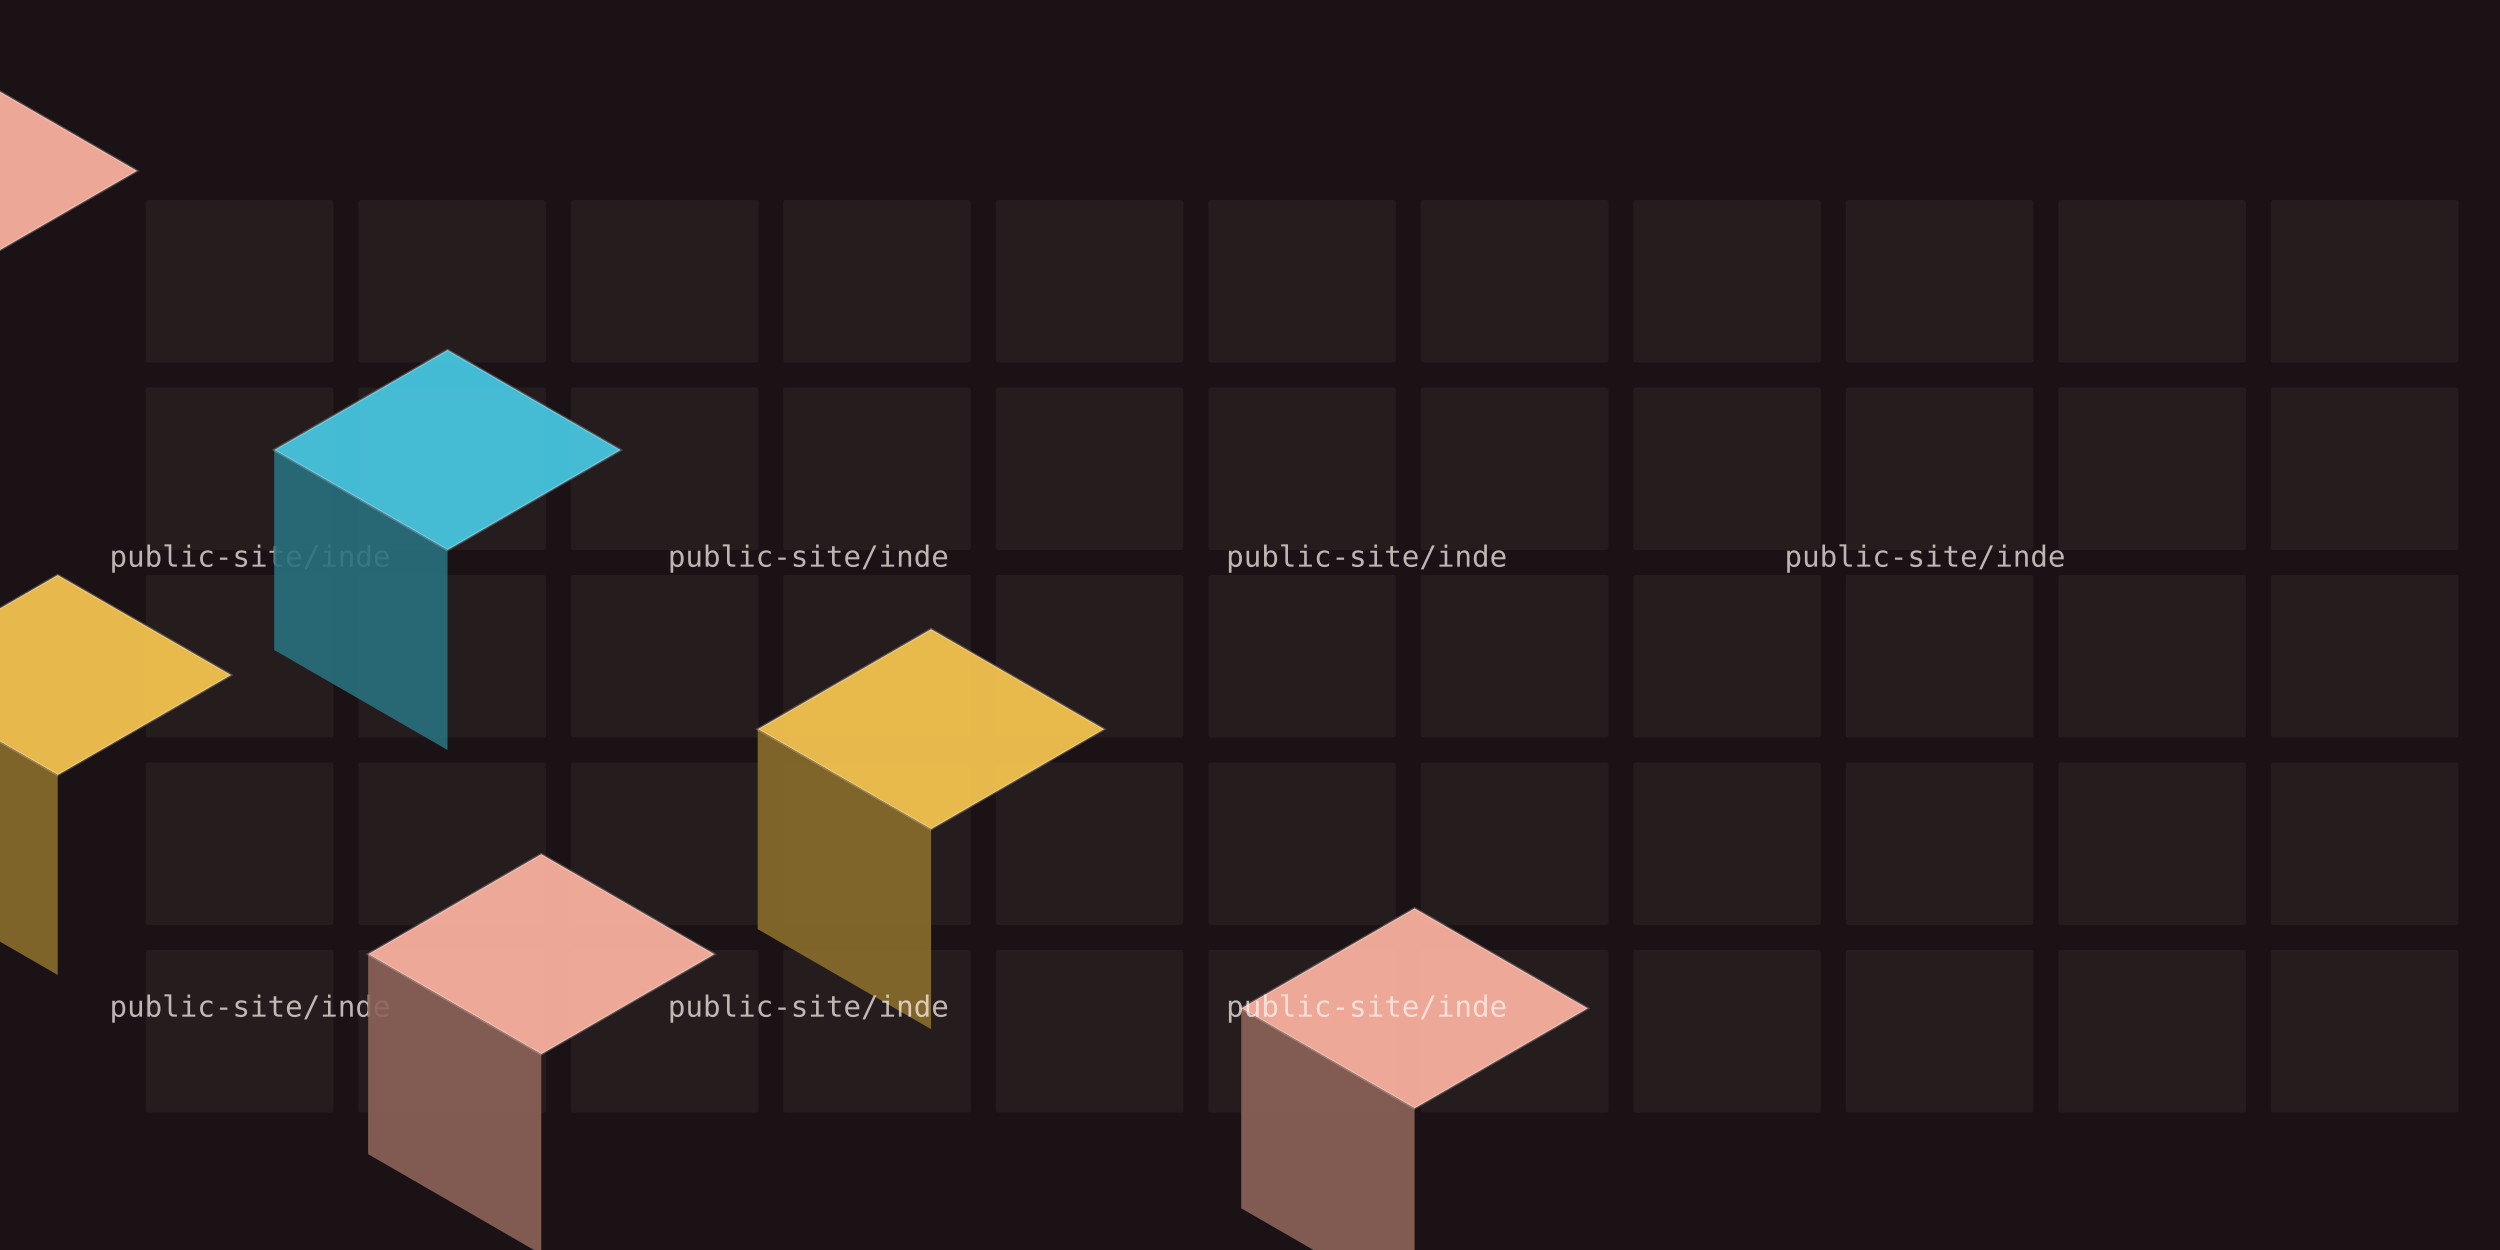
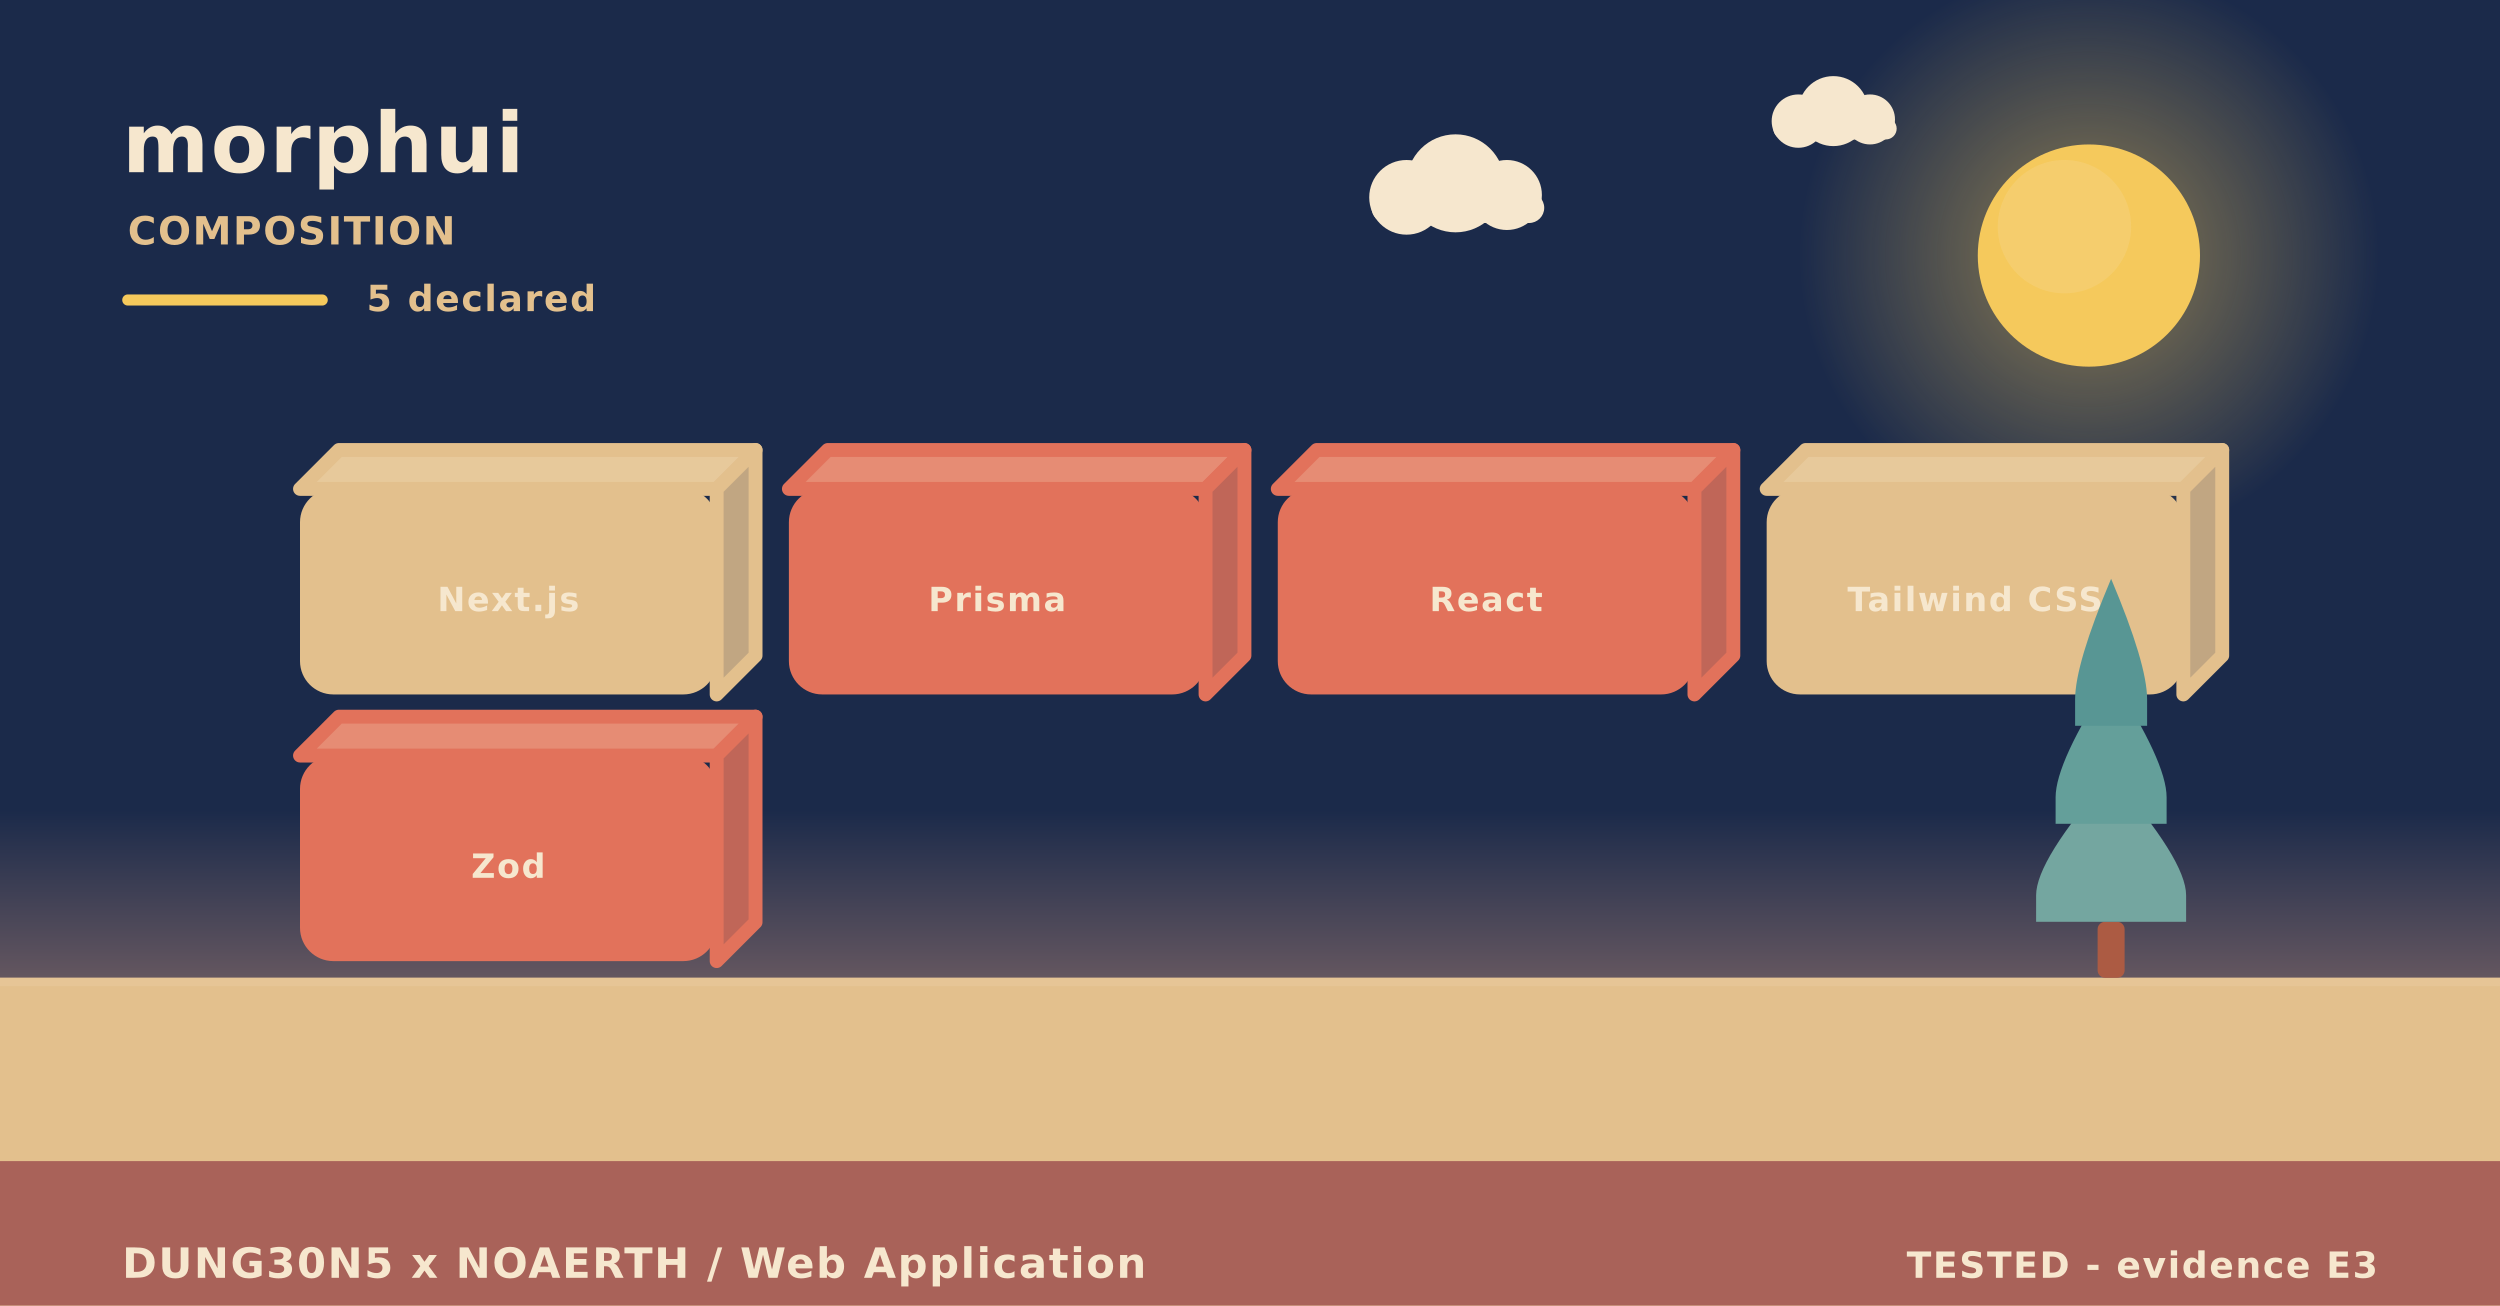
- <svg xmlns="http://www.w3.org/2000/svg" viewBox="0 0 1200 600" width="1200" height="600" role="img" aria-label="morphui component map">
-   <rect width="1200" height="600" fill="#1a1214" />
-   <defs>
-     <linearGradient id="gc" x1="0" y1="0" x2="1" y2="1">
-       <stop offset="0%" stop-color="#ffb4a2" />
-       <stop offset="100%" stop-color="#48cae4" />
-     </linearGradient>
-   </defs>
-   <rect x="70.00" y="96.00" width="90.00" height="78.00" rx="1.20" fill="#fdf4f0" opacity="0.05" />
-   <rect x="172.00" y="96.00" width="90.00" height="78.00" rx="1.20" fill="#fdf4f0" opacity="0.05" />
-   <rect x="274.00" y="96.00" width="90.00" height="78.00" rx="1.20" fill="#fdf4f0" opacity="0.05" />
-   <rect x="376.00" y="96.00" width="90.00" height="78.00" rx="1.20" fill="#fdf4f0" opacity="0.05" />
-   <rect x="478.00" y="96.00" width="90.00" height="78.00" rx="1.20" fill="#fdf4f0" opacity="0.05" />
-   <rect x="580.00" y="96.00" width="90.00" height="78.00" rx="1.20" fill="#fdf4f0" opacity="0.05" />
-   <rect x="682.00" y="96.00" width="90.00" height="78.00" rx="1.20" fill="#fdf4f0" opacity="0.05" />
-   <rect x="784.00" y="96.00" width="90.00" height="78.00" rx="1.20" fill="#fdf4f0" opacity="0.05" />
-   <rect x="886.00" y="96.00" width="90.00" height="78.00" rx="1.20" fill="#fdf4f0" opacity="0.05" />
-   <rect x="988.00" y="96.00" width="90.00" height="78.00" rx="1.20" fill="#fdf4f0" opacity="0.05" />
-   <rect x="1090.00" y="96.00" width="90.00" height="78.00" rx="1.20" fill="#fdf4f0" opacity="0.05" />
-   <rect x="70.00" y="186.00" width="90.00" height="78.00" rx="1.20" fill="#fdf4f0" opacity="0.05" />
-   <rect x="172.00" y="186.00" width="90.00" height="78.00" rx="1.20" fill="#fdf4f0" opacity="0.05" />
-   <rect x="274.00" y="186.00" width="90.00" height="78.00" rx="1.20" fill="#fdf4f0" opacity="0.05" />
-   <rect x="376.00" y="186.00" width="90.00" height="78.00" rx="1.20" fill="#fdf4f0" opacity="0.05" />
-   <rect x="478.00" y="186.00" width="90.00" height="78.00" rx="1.20" fill="#fdf4f0" opacity="0.05" />
-   <rect x="580.00" y="186.00" width="90.00" height="78.00" rx="1.20" fill="#fdf4f0" opacity="0.05" />
-   <rect x="682.00" y="186.00" width="90.00" height="78.00" rx="1.20" fill="#fdf4f0" opacity="0.05" />
-   <rect x="784.00" y="186.00" width="90.00" height="78.00" rx="1.20" fill="#fdf4f0" opacity="0.05" />
-   <rect x="886.00" y="186.00" width="90.00" height="78.00" rx="1.20" fill="#fdf4f0" opacity="0.05" />
-   <rect x="988.00" y="186.00" width="90.00" height="78.00" rx="1.20" fill="#fdf4f0" opacity="0.05" />
-   <rect x="1090.00" y="186.00" width="90.00" height="78.00" rx="1.20" fill="#fdf4f0" opacity="0.05" />
-   <rect x="70.00" y="276.00" width="90.00" height="78.00" rx="1.20" fill="#fdf4f0" opacity="0.05" />
-   <rect x="172.00" y="276.00" width="90.00" height="78.00" rx="1.20" fill="#fdf4f0" opacity="0.05" />
-   <rect x="274.00" y="276.00" width="90.00" height="78.00" rx="1.20" fill="#fdf4f0" opacity="0.05" />
-   <rect x="376.00" y="276.00" width="90.00" height="78.00" rx="1.20" fill="#fdf4f0" opacity="0.05" />
-   <rect x="478.00" y="276.00" width="90.00" height="78.00" rx="1.20" fill="#fdf4f0" opacity="0.05" />
-   <rect x="580.00" y="276.00" width="90.00" height="78.00" rx="1.20" fill="#fdf4f0" opacity="0.05" />
-   <rect x="682.00" y="276.00" width="90.00" height="78.00" rx="1.20" fill="#fdf4f0" opacity="0.05" />
-   <rect x="784.00" y="276.00" width="90.00" height="78.00" rx="1.20" fill="#fdf4f0" opacity="0.05" />
-   <rect x="886.00" y="276.00" width="90.00" height="78.00" rx="1.20" fill="#fdf4f0" opacity="0.05" />
-   <rect x="988.00" y="276.00" width="90.00" height="78.00" rx="1.20" fill="#fdf4f0" opacity="0.05" />
-   <rect x="1090.00" y="276.00" width="90.00" height="78.00" rx="1.20" fill="#fdf4f0" opacity="0.05" />
-   <rect x="70.00" y="366.00" width="90.00" height="78.00" rx="1.20" fill="#fdf4f0" opacity="0.05" />
-   <rect x="172.00" y="366.00" width="90.00" height="78.00" rx="1.20" fill="#fdf4f0" opacity="0.05" />
-   <rect x="274.00" y="366.00" width="90.00" height="78.00" rx="1.20" fill="#fdf4f0" opacity="0.05" />
-   <rect x="376.00" y="366.00" width="90.00" height="78.00" rx="1.20" fill="#fdf4f0" opacity="0.05" />
-   <rect x="478.00" y="366.00" width="90.00" height="78.00" rx="1.20" fill="#fdf4f0" opacity="0.05" />
-   <rect x="580.00" y="366.00" width="90.00" height="78.00" rx="1.20" fill="#fdf4f0" opacity="0.05" />
-   <rect x="682.00" y="366.00" width="90.00" height="78.00" rx="1.20" fill="#fdf4f0" opacity="0.05" />
-   <rect x="784.00" y="366.00" width="90.00" height="78.00" rx="1.20" fill="#fdf4f0" opacity="0.05" />
-   <rect x="886.00" y="366.00" width="90.00" height="78.00" rx="1.20" fill="#fdf4f0" opacity="0.05" />
-   <rect x="988.00" y="366.00" width="90.00" height="78.00" rx="1.20" fill="#fdf4f0" opacity="0.05" />
-   <rect x="1090.00" y="366.00" width="90.00" height="78.00" rx="1.20" fill="#fdf4f0" opacity="0.05" />
-   <rect x="70.00" y="456.00" width="90.00" height="78.00" rx="1.20" fill="#fdf4f0" opacity="0.05" />
-   <rect x="172.00" y="456.00" width="90.00" height="78.00" rx="1.20" fill="#fdf4f0" opacity="0.05" />
-   <rect x="274.00" y="456.00" width="90.00" height="78.00" rx="1.20" fill="#fdf4f0" opacity="0.05" />
-   <rect x="376.00" y="456.00" width="90.00" height="78.00" rx="1.20" fill="#fdf4f0" opacity="0.05" />
-   <rect x="478.00" y="456.00" width="90.00" height="78.00" rx="1.20" fill="#fdf4f0" opacity="0.05" />
-   <rect x="580.00" y="456.00" width="90.00" height="78.00" rx="1.20" fill="#fdf4f0" opacity="0.05" />
-   <rect x="682.00" y="456.00" width="90.00" height="78.00" rx="1.20" fill="#fdf4f0" opacity="0.05" />
-   <rect x="784.00" y="456.00" width="90.00" height="78.00" rx="1.20" fill="#fdf4f0" opacity="0.05" />
-   <rect x="886.00" y="456.00" width="90.00" height="78.00" rx="1.20" fill="#fdf4f0" opacity="0.05" />
-   <rect x="988.00" y="456.00" width="90.00" height="78.00" rx="1.20" fill="#fdf4f0" opacity="0.05" />
-   <rect x="1090.00" y="456.00" width="90.00" height="78.00" rx="1.20" fill="#fdf4f0" opacity="0.05" />
-   <g transform="rotate(0 120 140)">
-     <polygon points="-17.3,34.0 65.8,82.0 -17.3,130.0 -100.5,82.0" fill="#ffb4a2" opacity="0.92" />
-     <polygon points="-100.5,82.0 -17.3,130.0 -17.3,226.0 -100.5,178.0" fill="#8c6359" opacity="0.9" />
-     <polygon points="-17.3,34.0 65.8,82.0 -17.3,130.0 -100.5,82.0" fill="none" stroke="rgba(255,255,255,0.220)" stroke-width="1.2" />
+ <svg xmlns="http://www.w3.org/2000/svg" width="900" height="470" viewBox="0 0 900 470" role="img" aria-label="morphui - how it is composed">
+   <linearGradient id="skyc" x1="0" y1="0" x2="0" y2="1">
+     <stop offset="0" stop-color="#1b2a4a" />
+     <stop offset="0.62" stop-color="#1b2a4a" />
+     <stop offset="1" stop-color="#f3ad8a" />
+   </linearGradient>
+   <rect width="900" height="470" fill="url(#skyc)" />
+   <radialGradient id="sunc">
+     <stop offset="0.35" stop-color="#f5c95c" stop-opacity="0.34" />
+     <stop offset="1" stop-color="#f5c95c" stop-opacity="0" />
+   </radialGradient>
+   <circle cx="752" cy="92" r="104" fill="url(#sunc)" />
+   <circle cx="752" cy="92" r="40" fill="#f5c95c" />
+   <circle cx="743.2" cy="81.6" r="24" fill="#f5d27e" opacity="0.5" />
+   <g>
+     <circle cx="524" cy="66" r="17.64" fill="#f6e7ce" />
+     <circle cx="506.36" cy="71.04" r="13.44" fill="#f6e7ce" />
+     <circle cx="542.48" cy="70.2" r="12.6" fill="#f6e7ce" />
+     <rect x="493.76" y="69.36" width="62.16" height="10.92" rx="5.46" fill="#f6e7ce" />
  </g>
-   <text x="120" y="272" font-family="ui-monospace,Menlo,monospace" font-size="14" fill="rgba(253,244,240,0.720)" text-anchor="middle">public-site/inde</text>
-   <g transform="rotate(0 388 140)">
-     <polygon points="214.8,168.0 297.9,216.0 214.8,264.0 131.6,216.0" fill="#48cae4" opacity="0.92" />
-     <polygon points="131.6,216.0 214.8,264.0 214.8,360.0 131.6,312.0" fill="#286f7d" opacity="0.9" />
-     <polygon points="214.8,168.0 297.9,216.0 214.8,264.0 131.6,216.0" fill="none" stroke="rgba(255,255,255,0.220)" stroke-width="1.2" />
+   <g>
+     <circle cx="660" cy="40" r="12.6" fill="#f6e7ce" />
+     <circle cx="647.4" cy="43.6" r="9.6" fill="#f6e7ce" />
+     <circle cx="673.2" cy="43" r="9" fill="#f6e7ce" />
+     <rect x="638.4" y="42.4" width="44.4" height="7.8" rx="3.9" fill="#f6e7ce" />
  </g>
-   <text x="388" y="272" font-family="ui-monospace,Menlo,monospace" font-size="14" fill="rgba(253,244,240,0.720)" text-anchor="middle">public-site/inde</text>
-   <g transform="rotate(0 656 140)">
-     <polygon points="446.9,302.0 530.0,350.0 446.9,398.0 363.7,350.0" fill="#f9c74f" opacity="0.92" />
-     <polygon points="363.7,350.0 446.9,398.0 446.9,494.0 363.7,446.0" fill="#896d2b" opacity="0.9" />
-     <polygon points="446.9,302.0 530.0,350.0 446.9,398.0 363.7,350.0" fill="none" stroke="rgba(255,255,255,0.220)" stroke-width="1.2" />
-   </g>
-   <text x="656" y="272" font-family="ui-monospace,Menlo,monospace" font-size="14" fill="rgba(253,244,240,0.720)" text-anchor="middle">public-site/inde</text>
-   <g transform="rotate(0 924 140)">
-     <polygon points="679.0,436.0 762.1,484.0 679.0,532.0 595.8,484.0" fill="#ffb4a2" opacity="0.92" />
-     <polygon points="595.8,484.0 679.0,532.0 679.0,628.0 595.8,580.0" fill="#8c6359" opacity="0.9" />
-     <polygon points="679.0,436.0 762.1,484.0 679.0,532.0 595.8,484.0" fill="none" stroke="rgba(255,255,255,0.220)" stroke-width="1.2" />
-   </g>
-   <text x="924" y="272" font-family="ui-monospace,Menlo,monospace" font-size="14" fill="rgba(253,244,240,0.720)" text-anchor="middle">public-site/inde</text>
-   <g transform="rotate(0 120 356)">
-     <polygon points="-204.4,142.0 -121.2,190.0 -204.4,238.0 -287.5,190.0" fill="#48cae4" opacity="0.92" />
-     <polygon points="-287.5,190.0 -204.4,238.0 -204.4,334.0 -287.5,286.0" fill="#286f7d" opacity="0.9" />
-     <polygon points="-204.4,142.0 -121.2,190.0 -204.4,238.0 -287.5,190.0" fill="none" stroke="rgba(255,255,255,0.220)" stroke-width="1.2" />
-   </g>
-   <text x="120" y="488" font-family="ui-monospace,Menlo,monospace" font-size="14" fill="rgba(253,244,240,0.720)" text-anchor="middle">public-site/inde</text>
-   <g transform="rotate(0 388 356)">
-     <polygon points="27.7,276.0 110.9,324.0 27.7,372.0 -55.4,324.0" fill="#f9c74f" opacity="0.92" />
-     <polygon points="-55.4,324.0 27.7,372.0 27.7,468.0 -55.4,420.0" fill="#896d2b" opacity="0.9" />
-     <polygon points="27.7,276.0 110.9,324.0 27.7,372.0 -55.4,324.0" fill="none" stroke="rgba(255,255,255,0.220)" stroke-width="1.2" />
-   </g>
-   <text x="388" y="488" font-family="ui-monospace,Menlo,monospace" font-size="14" fill="rgba(253,244,240,0.720)" text-anchor="middle">public-site/inde</text>
-   <g transform="rotate(0 656 356)">
-     <polygon points="259.8,410.0 342.9,458.0 259.8,506.0 176.7,458.0" fill="#ffb4a2" opacity="0.92" />
-     <polygon points="176.7,458.0 259.8,506.0 259.8,602.0 176.7,554.0" fill="#8c6359" opacity="0.9" />
-     <polygon points="259.8,410.0 342.9,458.0 259.8,506.0 176.7,458.0" fill="none" stroke="rgba(255,255,255,0.220)" stroke-width="1.2" />
-   </g>
-   <text x="656" y="488" font-family="ui-monospace,Menlo,monospace" font-size="14" fill="rgba(253,244,240,0.720)" text-anchor="middle">public-site/inde</text>
+   <rect x="0" y="352" width="900" height="118" fill="#e3c08d" />
+   <rect x="0" y="352" width="900" height="3" fill="#e6c596" />
+   <text x="44" y="62" font-family="Verdana,DejaVu Sans,sans-serif" font-size="30" font-weight="700" letter-spacing="0.6" fill="#f6e7ce" text-anchor="start">morphui</text>
+   <text x="46" y="88" font-family="Verdana,DejaVu Sans,sans-serif" font-size="14" font-weight="700" letter-spacing="0.6" fill="#e3c08d" text-anchor="start">COMPOSITION</text>
+   <rect x="44" y="106" width="74" height="4" rx="2" fill="#f5c95c" />
+   <text x="132" y="112" font-family="Verdana,DejaVu Sans,sans-serif" font-size="13" font-weight="700" letter-spacing="0.6" fill="#e3c08d" text-anchor="start">5 declared</text>
+   <path d="M108,176 L258,176 L272,162 L122,162 Z" fill="#e7c99b" stroke="#e3c08d" stroke-width="5" stroke-linejoin="round" />
+   <path d="M258,176 L272,162 L272,236 L258,250 Z" fill="#c1a682" stroke="#e3c08d" stroke-width="5" stroke-linejoin="round" />
+   <rect x="108" y="176" width="150" height="74" rx="12" fill="#e3c08d" />
+   <text x="183" y="220" font-family="Verdana,DejaVu Sans,sans-serif" font-size="12" font-weight="700" letter-spacing="0.6" fill="#f6e7ce" text-anchor="middle">Next.js</text>
+   <path d="M284,176 L434,176 L448,162 L298,162 Z" fill="#e68c74" stroke="#e2725b" stroke-width="5" stroke-linejoin="round" />
+   <path d="M434,176 L448,162 L448,236 L434,250 Z" fill="#c06658" stroke="#e2725b" stroke-width="5" stroke-linejoin="round" />
+   <rect x="284" y="176" width="150" height="74" rx="12" fill="#e2725b" />
+   <text x="359" y="220" font-family="Verdana,DejaVu Sans,sans-serif" font-size="12" font-weight="700" letter-spacing="0.6" fill="#f6e7ce" text-anchor="middle">Prisma</text>
+   <path d="M460,176 L610,176 L624,162 L474,162 Z" fill="#e68c74" stroke="#e2725b" stroke-width="5" stroke-linejoin="round" />
+   <path d="M610,176 L624,162 L624,236 L610,250 Z" fill="#c06658" stroke="#e2725b" stroke-width="5" stroke-linejoin="round" />
+   <rect x="460" y="176" width="150" height="74" rx="12" fill="#e2725b" />
+   <text x="535" y="220" font-family="Verdana,DejaVu Sans,sans-serif" font-size="12" font-weight="700" letter-spacing="0.6" fill="#f6e7ce" text-anchor="middle">React</text>
+   <path d="M636,176 L786,176 L800,162 L650,162 Z" fill="#e7c99b" stroke="#e3c08d" stroke-width="5" stroke-linejoin="round" />
+   <path d="M786,176 L800,162 L800,236 L786,250 Z" fill="#c1a682" stroke="#e3c08d" stroke-width="5" stroke-linejoin="round" />
+   <rect x="636" y="176" width="150" height="74" rx="12" fill="#e3c08d" />
+   <text x="711" y="220" font-family="Verdana,DejaVu Sans,sans-serif" font-size="12" font-weight="700" letter-spacing="0.6" fill="#f6e7ce" text-anchor="middle">Tailwind CSS</text>
+   <path d="M108,272 L258,272 L272,258 L122,258 Z" fill="#e68c74" stroke="#e2725b" stroke-width="5" stroke-linejoin="round" />
+   <path d="M258,272 L272,258 L272,332 L258,346 Z" fill="#c06658" stroke="#e2725b" stroke-width="5" stroke-linejoin="round" />
+   <rect x="108" y="272" width="150" height="74" rx="12" fill="#e2725b" />
+   <text x="183" y="316" font-family="Verdana,DejaVu Sans,sans-serif" font-size="12" font-weight="700" letter-spacing="0.6" fill="#f6e7ce" text-anchor="middle">Zod</text>
+   <rect x="755.14" y="331.84" width="9.72" height="20.16" rx="2.7" fill="#ac5b43" />
+   <path d="M760,278.92 Q733,309.61 733,322.31 Q733,331.84 733,331.84 L787,331.84 Q787,331.84 787,322.31 Q787,309.61 760,278.92 Z" fill="#74a6a0" />
+   <path d="M760,243.64 Q740.02,274.33 740.02,287.03 Q740.02,296.56 740.02,296.56 L779.98,296.56 Q779.98,296.56 779.98,287.03 Q779.98,274.33 760,243.64 Z" fill="#649f9a" />
+   <path d="M760,208.36 Q747.04,239.05 747.04,251.75 Q747.04,261.28 747.04,261.28 L772.96,261.28 Q772.96,261.28 772.96,251.75 Q772.96,239.05 760,208.36 Z" fill="#589694" />
+   <rect x="0" y="418" width="900" height="52" rx="0" fill="#a65c56" opacity="0.94" />
+   <text x="44" y="460" font-family="Verdana,DejaVu Sans,sans-serif" font-size="15" font-weight="700" letter-spacing="0.6" fill="#f6e7ce" text-anchor="start">DUNG30N5 x NOAERTH  /  Web Application</text>
+   <text x="856" y="460" font-family="Verdana,DejaVu Sans,sans-serif" font-size="13" font-weight="700" letter-spacing="0.6" fill="#f6e7ce" text-anchor="end">TESTED  -  evidence E3</text>
</svg>
